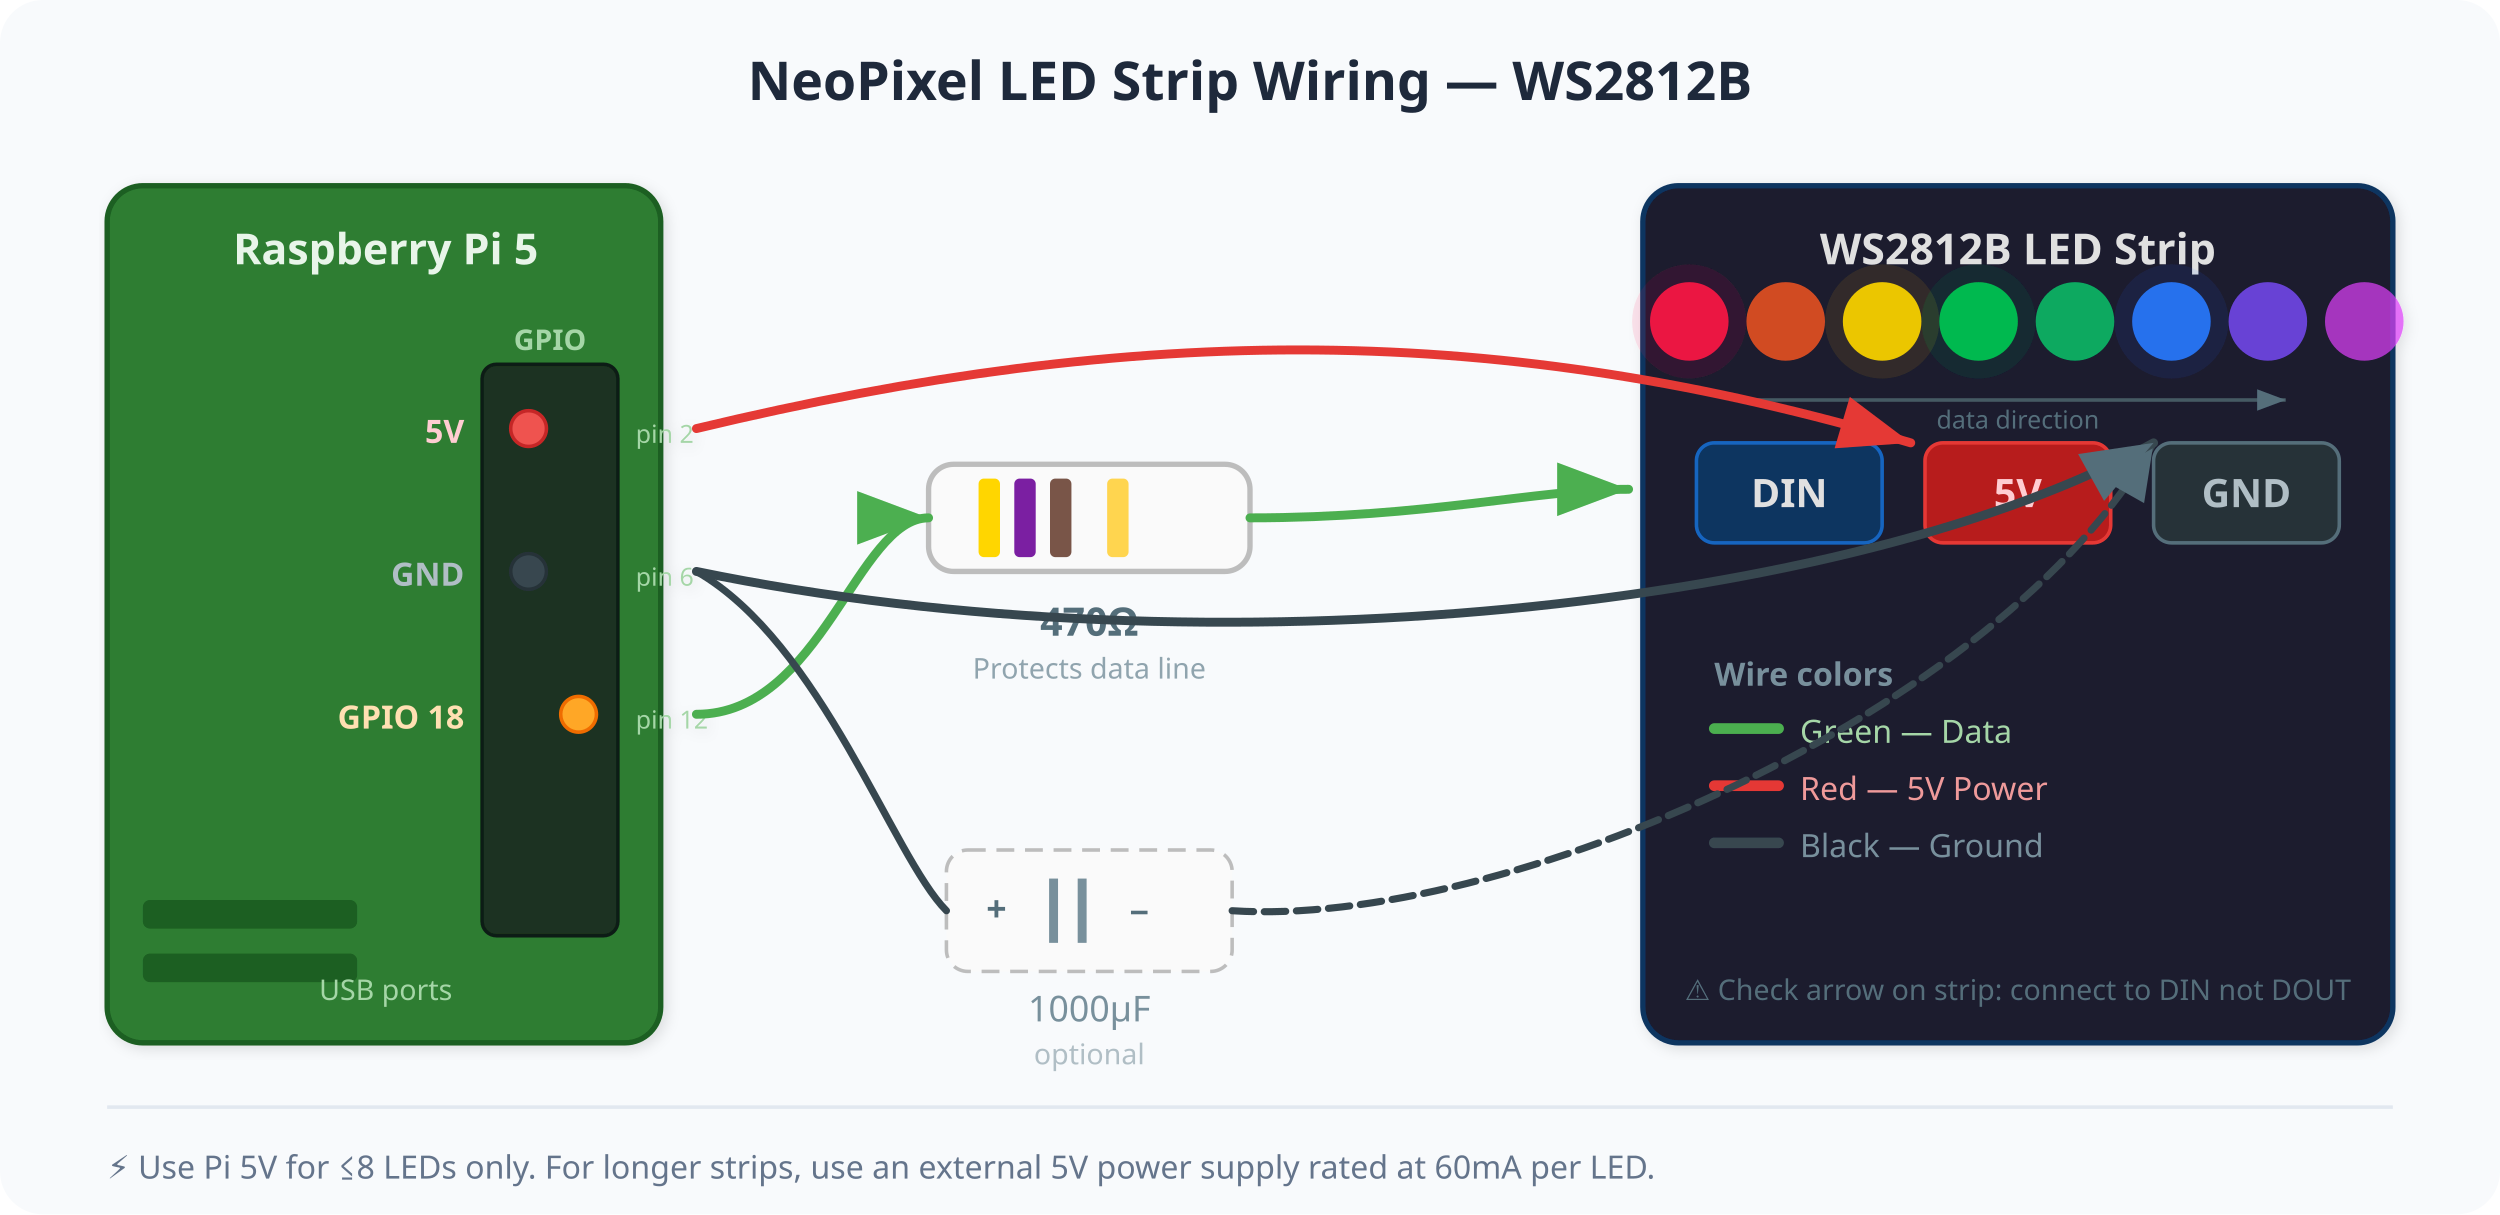
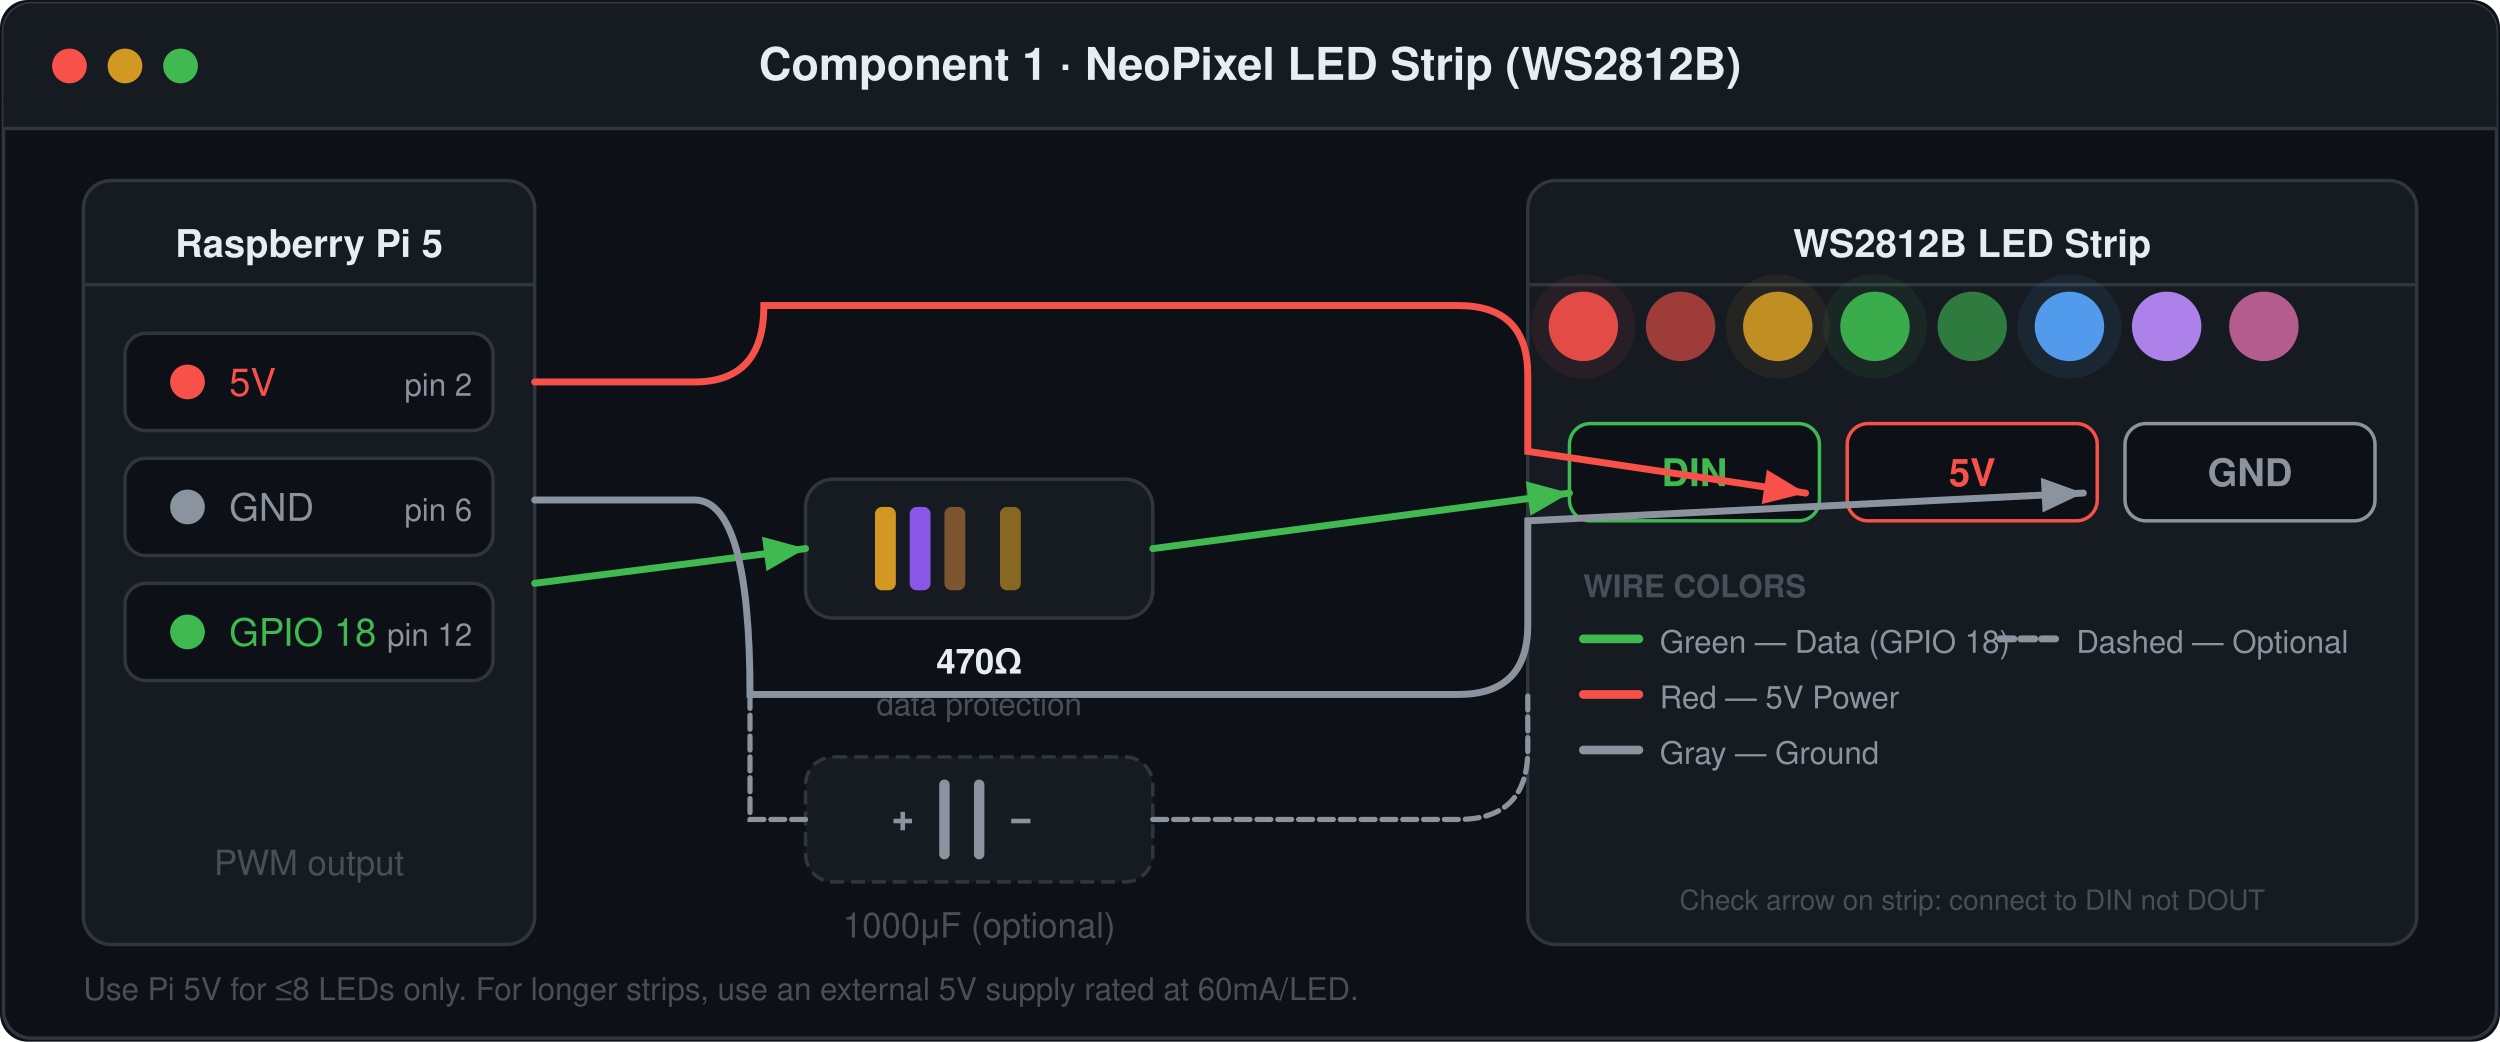
- <svg xmlns="http://www.w3.org/2000/svg" viewBox="0 0 700 340" font-family="'Segoe UI', 'Helvetica Neue', sans-serif">
+ <svg xmlns="http://www.w3.org/2000/svg" viewBox="0 0 720 300" font-family="-apple-system, BlinkMacSystemFont, 'Segoe UI', Helvetica, Arial, sans-serif">
  <defs>
-     <filter id="shadow" x="-2%" y="-2%" width="104%" height="104%">
-       <feDropShadow dx="1" dy="1" stdDeviation="2" flood-opacity="0.12" />
-     </filter>
-     <marker id="arrowG" markerWidth="8" markerHeight="6" refX="8" refY="3" orient="auto">
-       <path d="M0,0 L8,3 L0,6" fill="#4caf50" />
+     <marker id="aG" markerWidth="6" markerHeight="5" refX="6" refY="2.5" orient="auto">
+       <path d="M0,0 L6,2.5 L0,5" fill="#3fb950" />
    </marker>
-     <marker id="arrowR" markerWidth="8" markerHeight="6" refX="8" refY="3" orient="auto">
-       <path d="M0,0 L8,3 L0,6" fill="#e53935" />
+     <marker id="aR" markerWidth="6" markerHeight="5" refX="6" refY="2.5" orient="auto">
+       <path d="M0,0 L6,2.5 L0,5" fill="#f85149" />
    </marker>
-     <marker id="arrowK" markerWidth="8" markerHeight="6" refX="8" refY="3" orient="auto">
-       <path d="M0,0 L8,3 L0,6" fill="#546e7a" />
+     <marker id="aK" markerWidth="6" markerHeight="5" refX="6" refY="2.5" orient="auto">
+       <path d="M0,0 L6,2.5 L0,5" fill="#8b949e" />
    </marker>
  </defs>
-   <rect width="700" height="340" rx="12" fill="#f8fafc" />
-   <text x="350" y="28" text-anchor="middle" font-size="15" font-weight="700" fill="#1e293b">NeoPixel LED Strip Wiring — WS2812B</text>
-   <g transform="translate(30, 52)" filter="url(#shadow)">
-     <rect width="155" height="240" rx="10" fill="#2e7d32" stroke="#1b5e20" stroke-width="1.5" />
-     <text x="78" y="22" text-anchor="middle" font-size="12" font-weight="700" fill="#e8f5e9">Raspberry Pi 5</text>
-     <rect x="105" y="50" width="38" height="160" rx="4" fill="#1b3320" stroke="#0d1f14" stroke-width="1" />
-     <text x="124" y="46" text-anchor="middle" font-size="8" font-weight="600" fill="#a5d6a7">GPIO</text>
-     <circle cx="118" cy="68" r="5" fill="#ef5350" stroke="#c62828" stroke-width="1" />
-     <text x="100" y="72" text-anchor="end" font-size="9" font-weight="600" fill="#ffcdd2">5V</text>
-     <text x="148" y="72" font-size="7" fill="#a5d6a7">pin 2</text>
-     <circle cx="118" cy="108" r="5" fill="#37474f" stroke="#263238" stroke-width="1" />
-     <text x="100" y="112" text-anchor="end" font-size="9" font-weight="600" fill="#b0bec5">GND</text>
-     <text x="148" y="112" font-size="7" fill="#a5d6a7">pin 6</text>
-     <circle cx="132" cy="148" r="5" fill="#ffa726" stroke="#ef6c00" stroke-width="1" />
-     <text x="100" y="152" text-anchor="end" font-size="9" font-weight="600" fill="#ffe0b2">GPIO 18</text>
-     <text x="148" y="152" font-size="7" fill="#a5d6a7">pin 12</text>
-     <rect x="10" y="200" width="60" height="8" rx="2" fill="#1b5e20" />
-     <rect x="10" y="215" width="60" height="8" rx="2" fill="#1b5e20" />
-     <text x="78" y="228" text-anchor="middle" font-size="8" fill="#a5d6a7">USB ports</text>
+   <rect width="720" height="300" rx="8" fill="#0d1117" />
+   <rect x="1" y="1" width="718" height="298" rx="8" fill="none" stroke="#30363d" stroke-width="1" />
+   <rect x="1" y="1" width="718" height="36" rx="8" fill="#161b22" />
+   <rect x="1" y="28" width="718" height="9" fill="#161b22" />
+   <line x1="1" y1="37" x2="719" y2="37" stroke="#30363d" />
+   <circle cx="20" cy="19" r="5" fill="#f85149" />
+   <circle cx="36" cy="19" r="5" fill="#d29922" />
+   <circle cx="52" cy="19" r="5" fill="#3fb950" />
+   <text x="360" y="23" text-anchor="middle" font-size="13" font-weight="600" fill="#e6edf3">Component 1 · NeoPixel LED Strip (WS2812B)</text>
+   <g transform="translate(24, 52)">
+     <rect width="130" height="220" rx="8" fill="#161b22" stroke="#30363d" stroke-width="1" />
+     <text x="65" y="22" text-anchor="middle" font-size="11" font-weight="600" fill="#e6edf3">Raspberry Pi 5</text>
+     <line x1="0" y1="30" x2="130" y2="30" stroke="#30363d" />
+     <g transform="translate(12, 44)">
+       <rect width="106" height="28" rx="6" fill="#0d1117" stroke="#30363d" />
+       <circle cx="18" cy="14" r="5" fill="#f85149" />
+       <text x="30" y="18" font-size="11" font-weight="500" fill="#f85149">5V</text>
+       <text x="100" y="18" text-anchor="end" font-size="9" fill="#8b949e">pin 2</text>
+       <g transform="translate(0, 36)">
+         <rect width="106" height="28" rx="6" fill="#0d1117" stroke="#30363d" />
+         <circle cx="18" cy="14" r="5" fill="#8b949e" />
+         <text x="30" y="18" font-size="11" font-weight="500" fill="#8b949e">GND</text>
+         <text x="100" y="18" text-anchor="end" font-size="9" fill="#8b949e">pin 6</text>
+       </g>
+       <g transform="translate(0, 72)">
+         <rect width="106" height="28" rx="6" fill="#0d1117" stroke="#30363d" />
+         <circle cx="18" cy="14" r="5" fill="#3fb950" />
+         <text x="30" y="18" font-size="11" font-weight="500" fill="#3fb950">GPIO 18</text>
+         <text x="100" y="18" text-anchor="end" font-size="9" fill="#8b949e">pin 12</text>
+       </g>
+     </g>
+     <text x="65" y="200" text-anchor="middle" font-size="10" fill="#484f58">PWM output</text>
  </g>
-   <g transform="translate(260, 130)">
-     <rect x="0" y="0" width="90" height="30" rx="7" fill="#fafafa" stroke="#bdbdbd" stroke-width="1.5" />
-     <rect x="14" y="4" width="6" height="22" rx="1.5" fill="#ffd600" />
-     <rect x="24" y="4" width="6" height="22" rx="1.5" fill="#7b1fa2" />
-     <rect x="34" y="4" width="6" height="22" rx="1.5" fill="#795548" />
-     <rect x="50" y="4" width="6" height="22" rx="1.5" fill="#ffd54f" />
-     <text x="45" y="48" text-anchor="middle" font-size="11" font-weight="600" fill="#546e7a">470Ω</text>
-     <text x="45" y="60" text-anchor="middle" font-size="8" fill="#90a4ae">Protects data line</text>
+   <g transform="translate(232, 138)">
+     <rect width="100" height="40" rx="8" fill="#161b22" stroke="#30363d" stroke-width="1" />
+     <rect x="20" y="8" width="6" height="24" rx="2" fill="#d29922" />
+     <rect x="30" y="8" width="6" height="24" rx="2" fill="#8957e5" />
+     <rect x="40" y="8" width="6" height="24" rx="2" fill="#7d5530" />
+     <rect x="56" y="8" width="6" height="24" rx="2" fill="#d29922" opacity="0.6" />
+     <text x="50" y="56" text-anchor="middle" font-size="10" font-weight="600" fill="#e6edf3">470Ω</text>
+     <text x="50" y="68" text-anchor="middle" font-size="9" fill="#484f58">data protection</text>
  </g>
-   <g transform="translate(265, 238)">
-     <rect x="0" y="0" width="80" height="34" rx="6" fill="#fafafa" stroke="#bdbdbd" stroke-width="1" stroke-dasharray="5,3" />
-     <line x1="30" y1="8" x2="30" y2="26" stroke="#78909c" stroke-width="2.5" />
-     <line x1="38" y1="8" x2="38" y2="26" stroke="#78909c" stroke-width="2.5" />
-     <text x="14" y="20" text-anchor="middle" font-size="10" font-weight="600" fill="#546e7a">+</text>
-     <text x="54" y="20" text-anchor="middle" font-size="10" font-weight="600" fill="#546e7a">−</text>
-     <text x="40" y="48" text-anchor="middle" font-size="10" font-weight="500" fill="#78909c">1000μF</text>
-     <text x="40" y="60" text-anchor="middle" font-size="8" fill="#b0bec5">optional</text>
+   <g transform="translate(232, 218)">
+     <rect width="100" height="36" rx="8" fill="#161b22" stroke="#30363d" stroke-width="1" stroke-dasharray="4,2" />
+     <line x1="40" y1="8" x2="40" y2="28" stroke="#8b949e" stroke-width="3" stroke-linecap="round" />
+     <line x1="50" y1="8" x2="50" y2="28" stroke="#8b949e" stroke-width="3" stroke-linecap="round" />
+     <text x="28" y="21" text-anchor="middle" font-size="11" font-weight="600" fill="#8b949e">+</text>
+     <text x="62" y="21" text-anchor="middle" font-size="11" font-weight="600" fill="#8b949e">−</text>
+     <text x="50" y="52" text-anchor="middle" font-size="10" font-weight="500" fill="#484f58">1000μF (optional)</text>
  </g>
-   <g transform="translate(460, 52)" filter="url(#shadow)">
-     <rect width="210" height="240" rx="10" fill="#1a1a2e" stroke="#0f3460" stroke-width="1.5" />
-     <text x="105" y="22" text-anchor="middle" font-size="12" font-weight="700" fill="#e0e0e0">WS2812B LED Strip</text>
-     <g transform="translate(13, 38)">
-       <circle cx="0" cy="0" r="11" fill="#ff1744" opacity="0.9" />
-       <circle cx="0" cy="0" r="16" fill="#ff1744" opacity="0.1" />
-       <circle cx="27" cy="0" r="11" fill="#ff5722" opacity="0.8" />
-       <circle cx="54" cy="0" r="11" fill="#ffd600" opacity="0.9" />
-       <circle cx="54" cy="0" r="16" fill="#ffd600" opacity="0.1" />
-       <circle cx="81" cy="0" r="11" fill="#00c853" opacity="0.9" />
-       <circle cx="81" cy="0" r="16" fill="#00c853" opacity="0.1" />
-       <circle cx="108" cy="0" r="11" fill="#00e676" opacity="0.7" />
-       <circle cx="135" cy="0" r="11" fill="#2979ff" opacity="0.9" />
-       <circle cx="135" cy="0" r="16" fill="#2979ff" opacity="0.1" />
-       <circle cx="162" cy="0" r="11" fill="#7c4dff" opacity="0.8" />
-       <circle cx="189" cy="0" r="11" fill="#e040fb" opacity="0.7" />
+   <g transform="translate(440, 52)">
+     <rect width="256" height="220" rx="8" fill="#161b22" stroke="#30363d" stroke-width="1" />
+     <text x="128" y="22" text-anchor="middle" font-size="11" font-weight="600" fill="#e6edf3">WS2812B LED Strip</text>
+     <line x1="0" y1="30" x2="256" y2="30" stroke="#30363d" />
+     <g transform="translate(16, 42)">
+       <circle cx="0" cy="0" r="10" fill="#f85149" opacity="0.9" />
+       <circle cx="0" cy="0" r="15" fill="#f85149" opacity="0.08" />
+       <circle cx="28" cy="0" r="10" fill="#f85149" opacity="0.6" />
+       <circle cx="56" cy="0" r="10" fill="#d29922" opacity="0.9" />
+       <circle cx="56" cy="0" r="15" fill="#d29922" opacity="0.08" />
+       <circle cx="84" cy="0" r="10" fill="#3fb950" opacity="0.9" />
+       <circle cx="84" cy="0" r="15" fill="#3fb950" opacity="0.08" />
+       <circle cx="112" cy="0" r="10" fill="#3fb950" opacity="0.6" />
+       <circle cx="140" cy="0" r="10" fill="#58a6ff" opacity="0.9" />
+       <circle cx="140" cy="0" r="15" fill="#58a6ff" opacity="0.08" />
+       <circle cx="168" cy="0" r="10" fill="#bc8cff" opacity="0.9" />
+       <circle cx="196" cy="0" r="10" fill="#f778ba" opacity="0.7" />
    </g>
-     <g transform="translate(0, 72)">
-       <rect x="15" y="0" width="52" height="28" rx="5" fill="#0f3460" stroke="#1565c0" stroke-width="1" />
-       <text x="41" y="18" text-anchor="middle" font-size="11" font-weight="600" fill="#e0e0e0">DIN</text>
-       <rect x="79" y="0" width="52" height="28" rx="5" fill="#b71c1c" stroke="#e53935" stroke-width="1" />
-       <text x="105" y="18" text-anchor="middle" font-size="11" font-weight="600" fill="#ffcdd2">5V</text>
-       <rect x="143" y="0" width="52" height="28" rx="5" fill="#263238" stroke="#546e7a" stroke-width="1" />
-       <text x="169" y="18" text-anchor="middle" font-size="11" font-weight="600" fill="#b0bec5">GND</text>
+     <g transform="translate(12, 70)">
+       <rect width="72" height="28" rx="6" fill="#0d1117" stroke="#3fb950" stroke-width="1" />
+       <text x="36" y="18" text-anchor="middle" font-size="11" font-weight="600" fill="#3fb950">DIN</text>
+       <rect x="80" y="0" width="72" height="28" rx="6" fill="#0d1117" stroke="#f85149" stroke-width="1" />
+       <text x="116" y="18" text-anchor="middle" font-size="11" font-weight="600" fill="#f85149">5V</text>
+       <rect x="160" y="0" width="72" height="28" rx="6" fill="#0d1117" stroke="#8b949e" stroke-width="1" />
+       <text x="196" y="18" text-anchor="middle" font-size="11" font-weight="600" fill="#8b949e">GND</text>
    </g>
-     <line x1="30" y1="60" x2="180" y2="60" stroke="#455a64" stroke-width="1" marker-end="url(#arrowK)" />
-     <text x="105" y="68" text-anchor="middle" font-size="7" fill="#546e7a">data direction</text>
-     <g transform="translate(20, 140)">
-       <text x="0" y="0" font-size="9" font-weight="600" fill="#78909c">Wire colors</text>
-       <line x1="0" y1="12" x2="18" y2="12" stroke="#4caf50" stroke-width="3" stroke-linecap="round" />
-       <text x="24" y="16" font-size="9" fill="#a5d6a7">Green — Data</text>
-       <line x1="0" y1="28" x2="18" y2="28" stroke="#e53935" stroke-width="3" stroke-linecap="round" />
-       <text x="24" y="32" font-size="9" fill="#ef9a9a">Red — 5V Power</text>
-       <line x1="0" y1="44" x2="18" y2="44" stroke="#37474f" stroke-width="3" stroke-linecap="round" />
-       <text x="24" y="48" font-size="9" fill="#78909c">Black — Ground</text>
+     <g transform="translate(16, 120)">
+       <text x="0" y="0" font-size="9" font-weight="600" fill="#484f58">WIRE COLORS</text>
+       <line x1="0" y1="12" x2="16" y2="12" stroke="#3fb950" stroke-width="2.5" stroke-linecap="round" />
+       <text x="22" y="16" font-size="9" fill="#8b949e">Green — Data (GPIO 18)</text>
+       <line x1="0" y1="28" x2="16" y2="28" stroke="#f85149" stroke-width="2.5" stroke-linecap="round" />
+       <text x="22" y="32" font-size="9" fill="#8b949e">Red — 5V Power</text>
+       <line x1="0" y1="44" x2="16" y2="44" stroke="#8b949e" stroke-width="2.5" stroke-linecap="round" />
+       <text x="22" y="48" font-size="9" fill="#8b949e">Gray — Ground</text>
+       <line x1="120" y1="12" x2="136" y2="12" stroke="#8b949e" stroke-width="2" stroke-linecap="round" stroke-dasharray="4,2" />
+       <text x="142" y="16" font-size="9" fill="#8b949e">Dashed — Optional</text>
    </g>
-     <text x="105" y="228" text-anchor="middle" font-size="8" fill="#546e7a">⚠ Check arrow on strip: connect to DIN not DOUT</text>
+     <text x="128" y="210" text-anchor="middle" font-size="8" fill="#484f58">Check arrow on strip: connect to DIN not DOUT</text>
  </g>
-   <path d="M 195 200 C 230 200 240 145 260 145" stroke="#4caf50" stroke-width="2.5" fill="none" stroke-linecap="round" marker-end="url(#arrowG)" />
-   <path d="M 350 145 C 400 145 430 137 456 137" stroke="#4caf50" stroke-width="2.5" fill="none" stroke-linecap="round" marker-end="url(#arrowG)" />
-   <path d="M 195 120 C 320 90 420 90 535 124" stroke="#e53935" stroke-width="2.5" fill="none" stroke-linecap="round" marker-end="url(#arrowR)" />
-   <path d="M 195 160 C 230 180 250 240 265 255" stroke="#37474f" stroke-width="2" fill="none" stroke-linecap="round" />
-   <path d="M 345 255 C 420 260 560 200 603 124" stroke="#37474f" stroke-width="2" fill="none" stroke-linecap="round" stroke-dasharray="6,3" marker-end="url(#arrowK)" />
-   <path d="M 195 160 C 340 190 520 170 603 124" stroke="#37474f" stroke-width="2.5" fill="none" stroke-linecap="round" marker-end="url(#arrowK)" />
-   <line x1="30" y1="310" x2="670" y2="310" stroke="#e2e8f0" stroke-width="1" />
-   <text x="30" y="330" font-size="9" fill="#64748b">⚡ Use Pi 5V for ≤8 LEDs only. For longer strips, use an external 5V power supply rated at 60mA per LED.</text>
+   <path d="M 154 168 L 232 158" stroke="#3fb950" stroke-width="2" fill="none" stroke-linecap="round" marker-end="url(#aG)" />
+   <path d="M 332 158 L 452 142" stroke="#3fb950" stroke-width="2" fill="none" stroke-linecap="round" marker-end="url(#aG)" />
+   <path d="M 154 110 L 200 110 Q 220 110 220 88 L 420 88 Q 440 88 440 108 L 440 130 L 520 142" stroke="#f85149" stroke-width="2" fill="none" stroke-linecap="round" marker-end="url(#aR)" />
+   <path d="M 154 144 L 200 144 Q 216 144 216 200 L 420 200 Q 440 200 440 180 L 440 150 L 600 142" stroke="#8b949e" stroke-width="2" fill="none" stroke-linecap="round" marker-end="url(#aK)" />
+   <path d="M 216 200 L 216 236 L 232 236" stroke="#8b949e" stroke-width="1.5" fill="none" stroke-linecap="round" stroke-dasharray="4,2" />
+   <path d="M 332 236 L 420 236 Q 440 236 440 216 L 440 200" stroke="#8b949e" stroke-width="1.5" fill="none" stroke-linecap="round" stroke-dasharray="4,2" />
+   <text x="24" y="288" font-size="9" fill="#484f58">Use Pi 5V for ≤8 LEDs only. For longer strips, use an external 5V supply rated at 60mA/LED.</text>
</svg>
